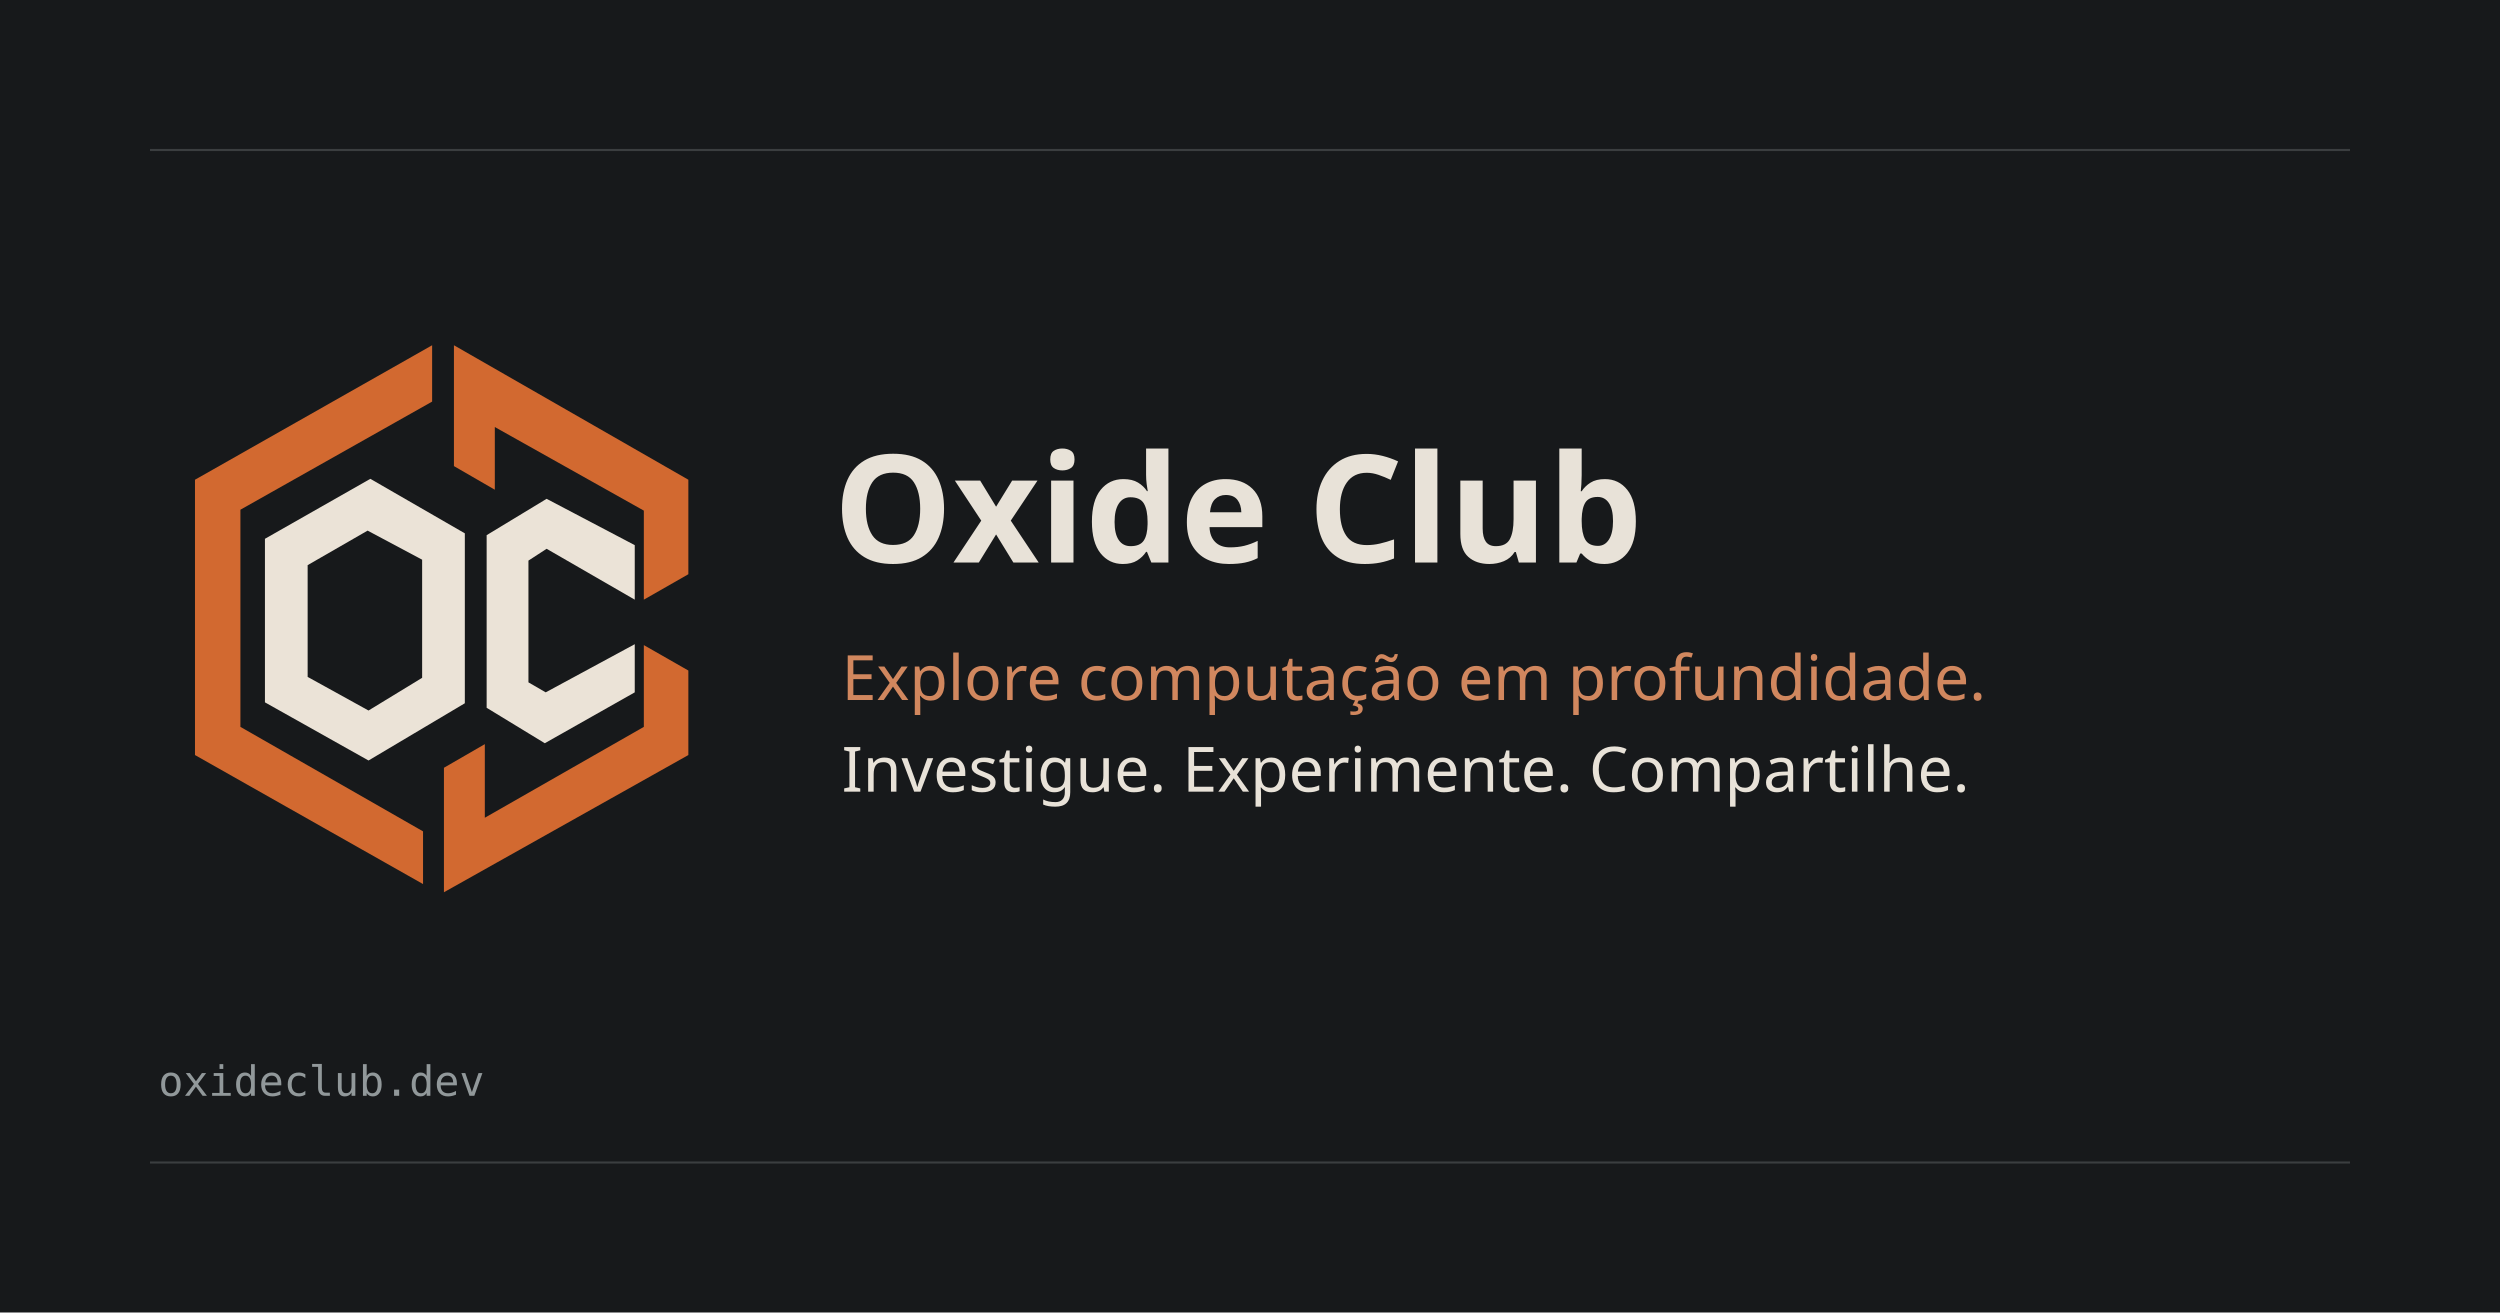
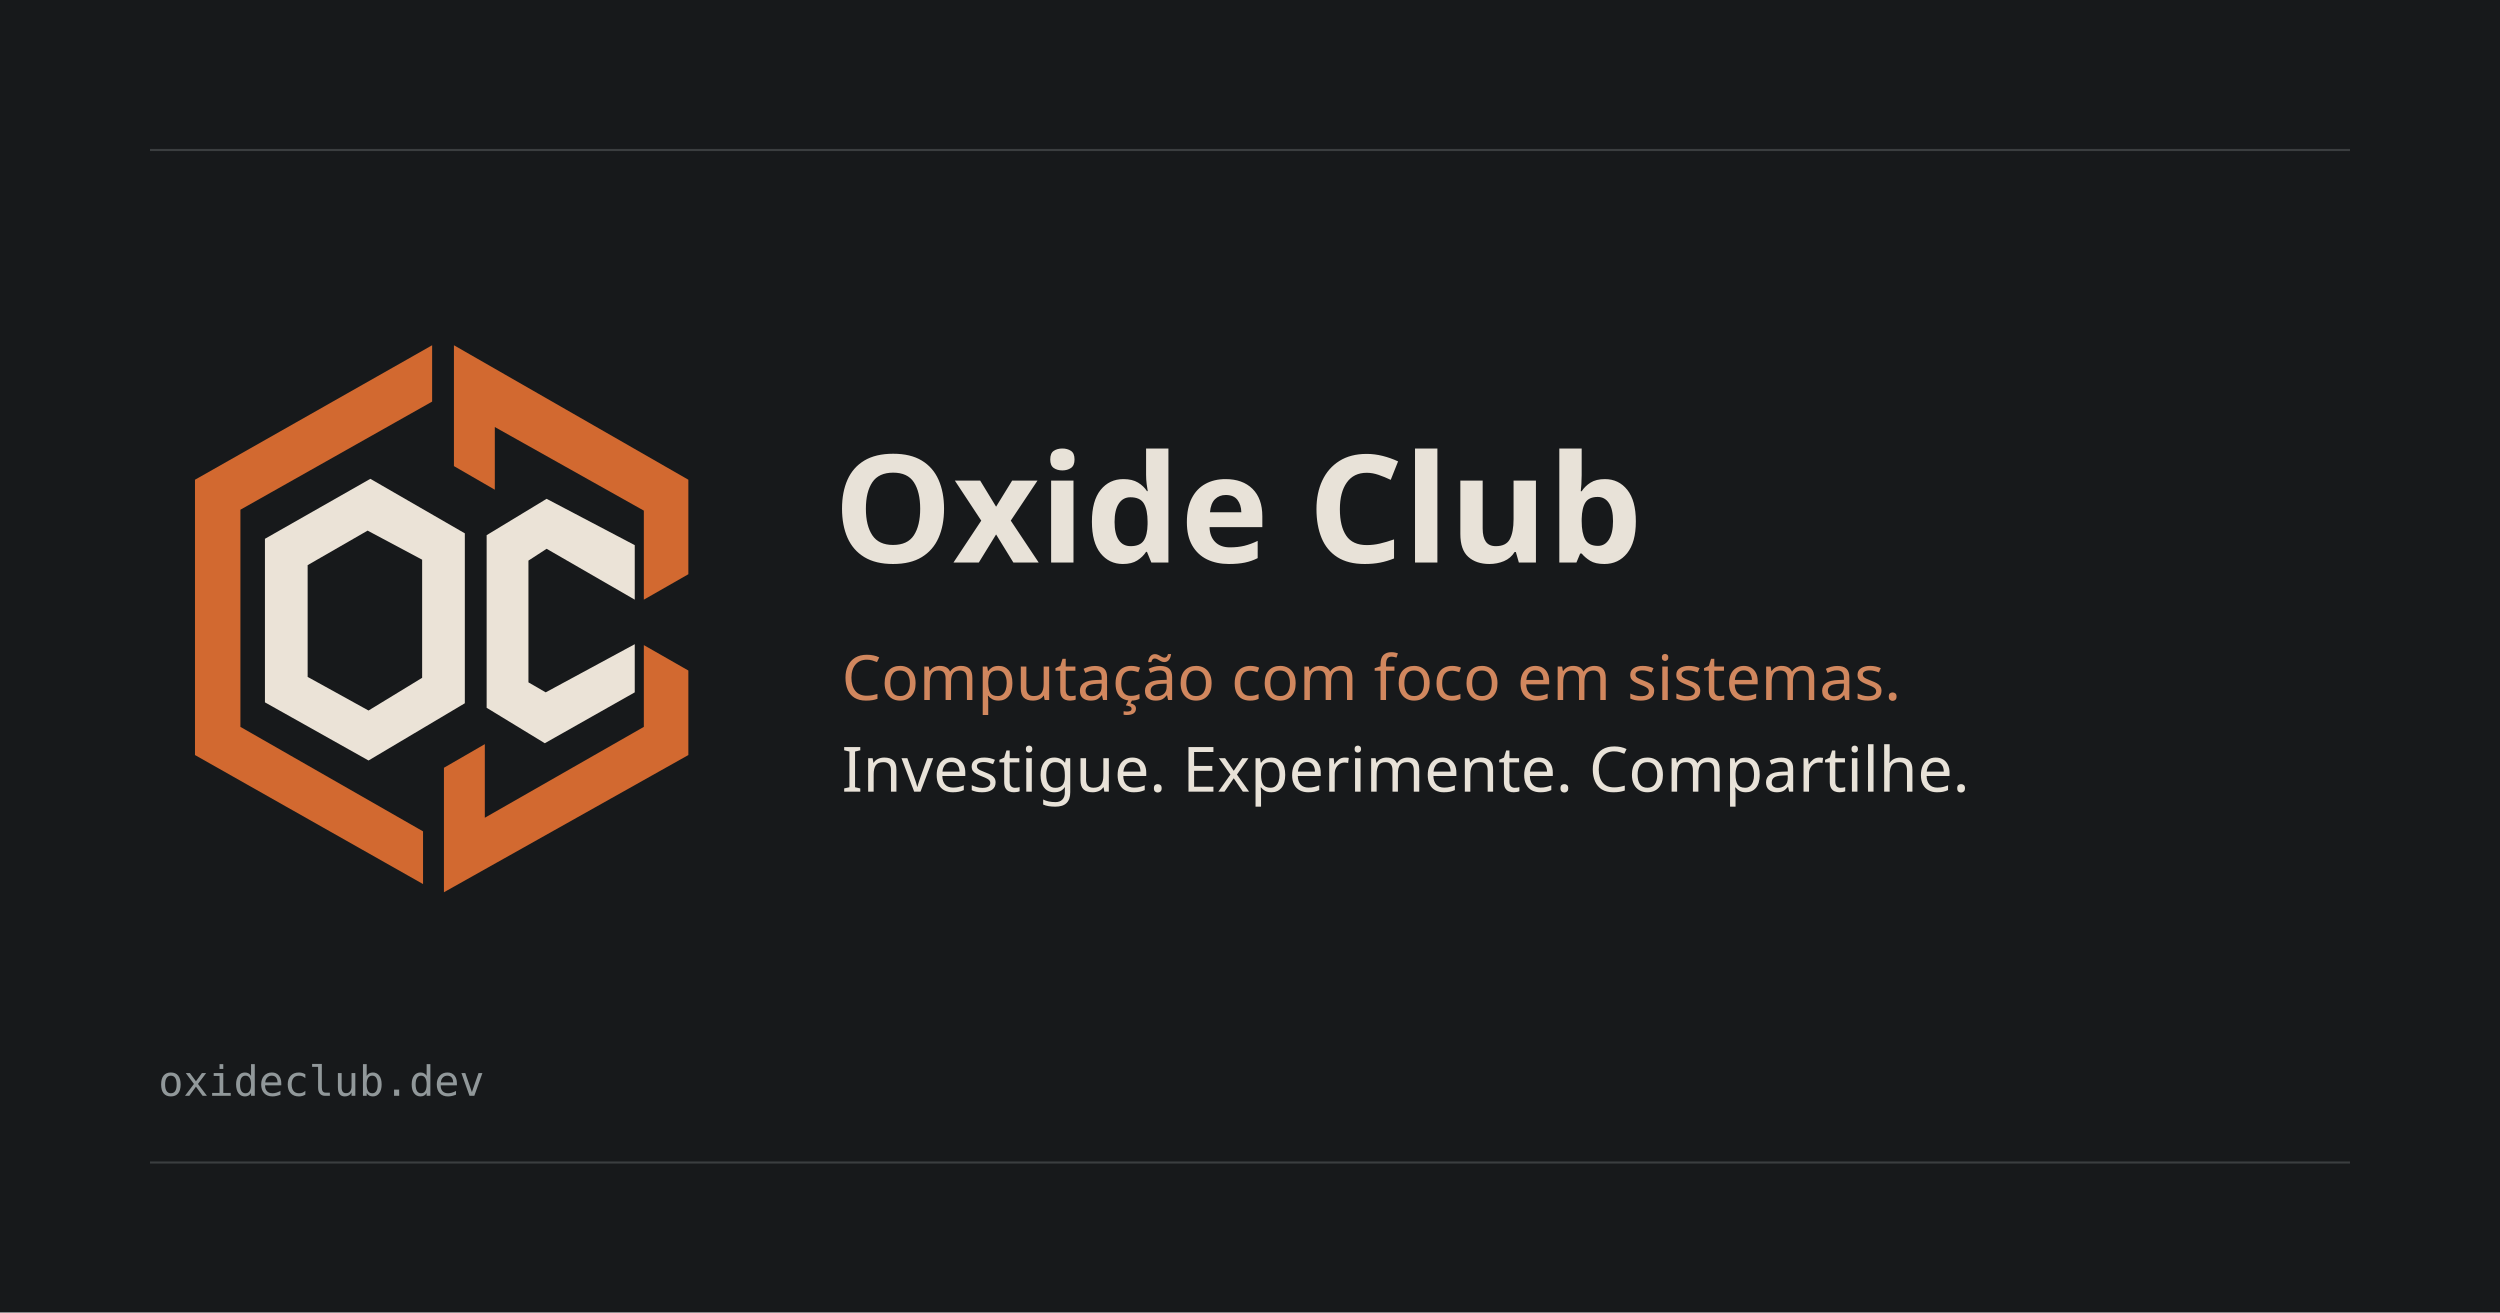
<svg xmlns="http://www.w3.org/2000/svg" width="1200" height="630" viewBox="0 0 1200 630">
  <rect width="1200" height="630" fill="#17191b" />
  <path d="M72 72H1128M72 558H1128" stroke="#3b3e40" />
  <svg x="72" y="157" width="280" height="280" viewBox="116.5 110 642 642">
    <g fill="#D26930">
      <path d="M427 130 427 192 216 311 216 550 417 665 417 723 166 581 166 278Z" />
      <path d="M451 130 709 278 709 382 660 410 660 312 496 220 496 289 451 263Z" />
      <path d="M660 460 709 488 709 581 440 732 440 595 485 569 485 650 660 550Z" />
    </g>
    <g fill="#EBE3D7">
      <path fill-rule="evenodd" d="M359 277 463 337 463 524 357 587 243 523 243 343Z M356 334 290 372 290 495 357 532 416 496 416 366Z" />
      <path d="M553 299 650 350 650 410 553 354 533 367 533 501 552 512 650 459 650 512 551 568 487 529 487 339Z" />
    </g>
  </svg>
  <text x="400" y="270" font-family="sans-serif" font-size="72" font-weight="600" fill="#e8e2d8">Oxide Club</text>
-   <text x="404" y="336" font-family="sans-serif" font-size="30" fill="#d1875e">Explore computação em profundidade.</text>
+   <text x="404" y="336" font-family="sans-serif" font-size="30" fill="#d1875e">Computação com foco em sistemas.</text>
  <text x="404" y="380" font-family="sans-serif" font-size="30" fill="#e8e2d8">Investigue. Experimente. Compartilhe.</text>
  <text x="76" y="526" font-family="monospace" font-size="20" fill="#91989a">oxideclub.dev</text>
</svg>
